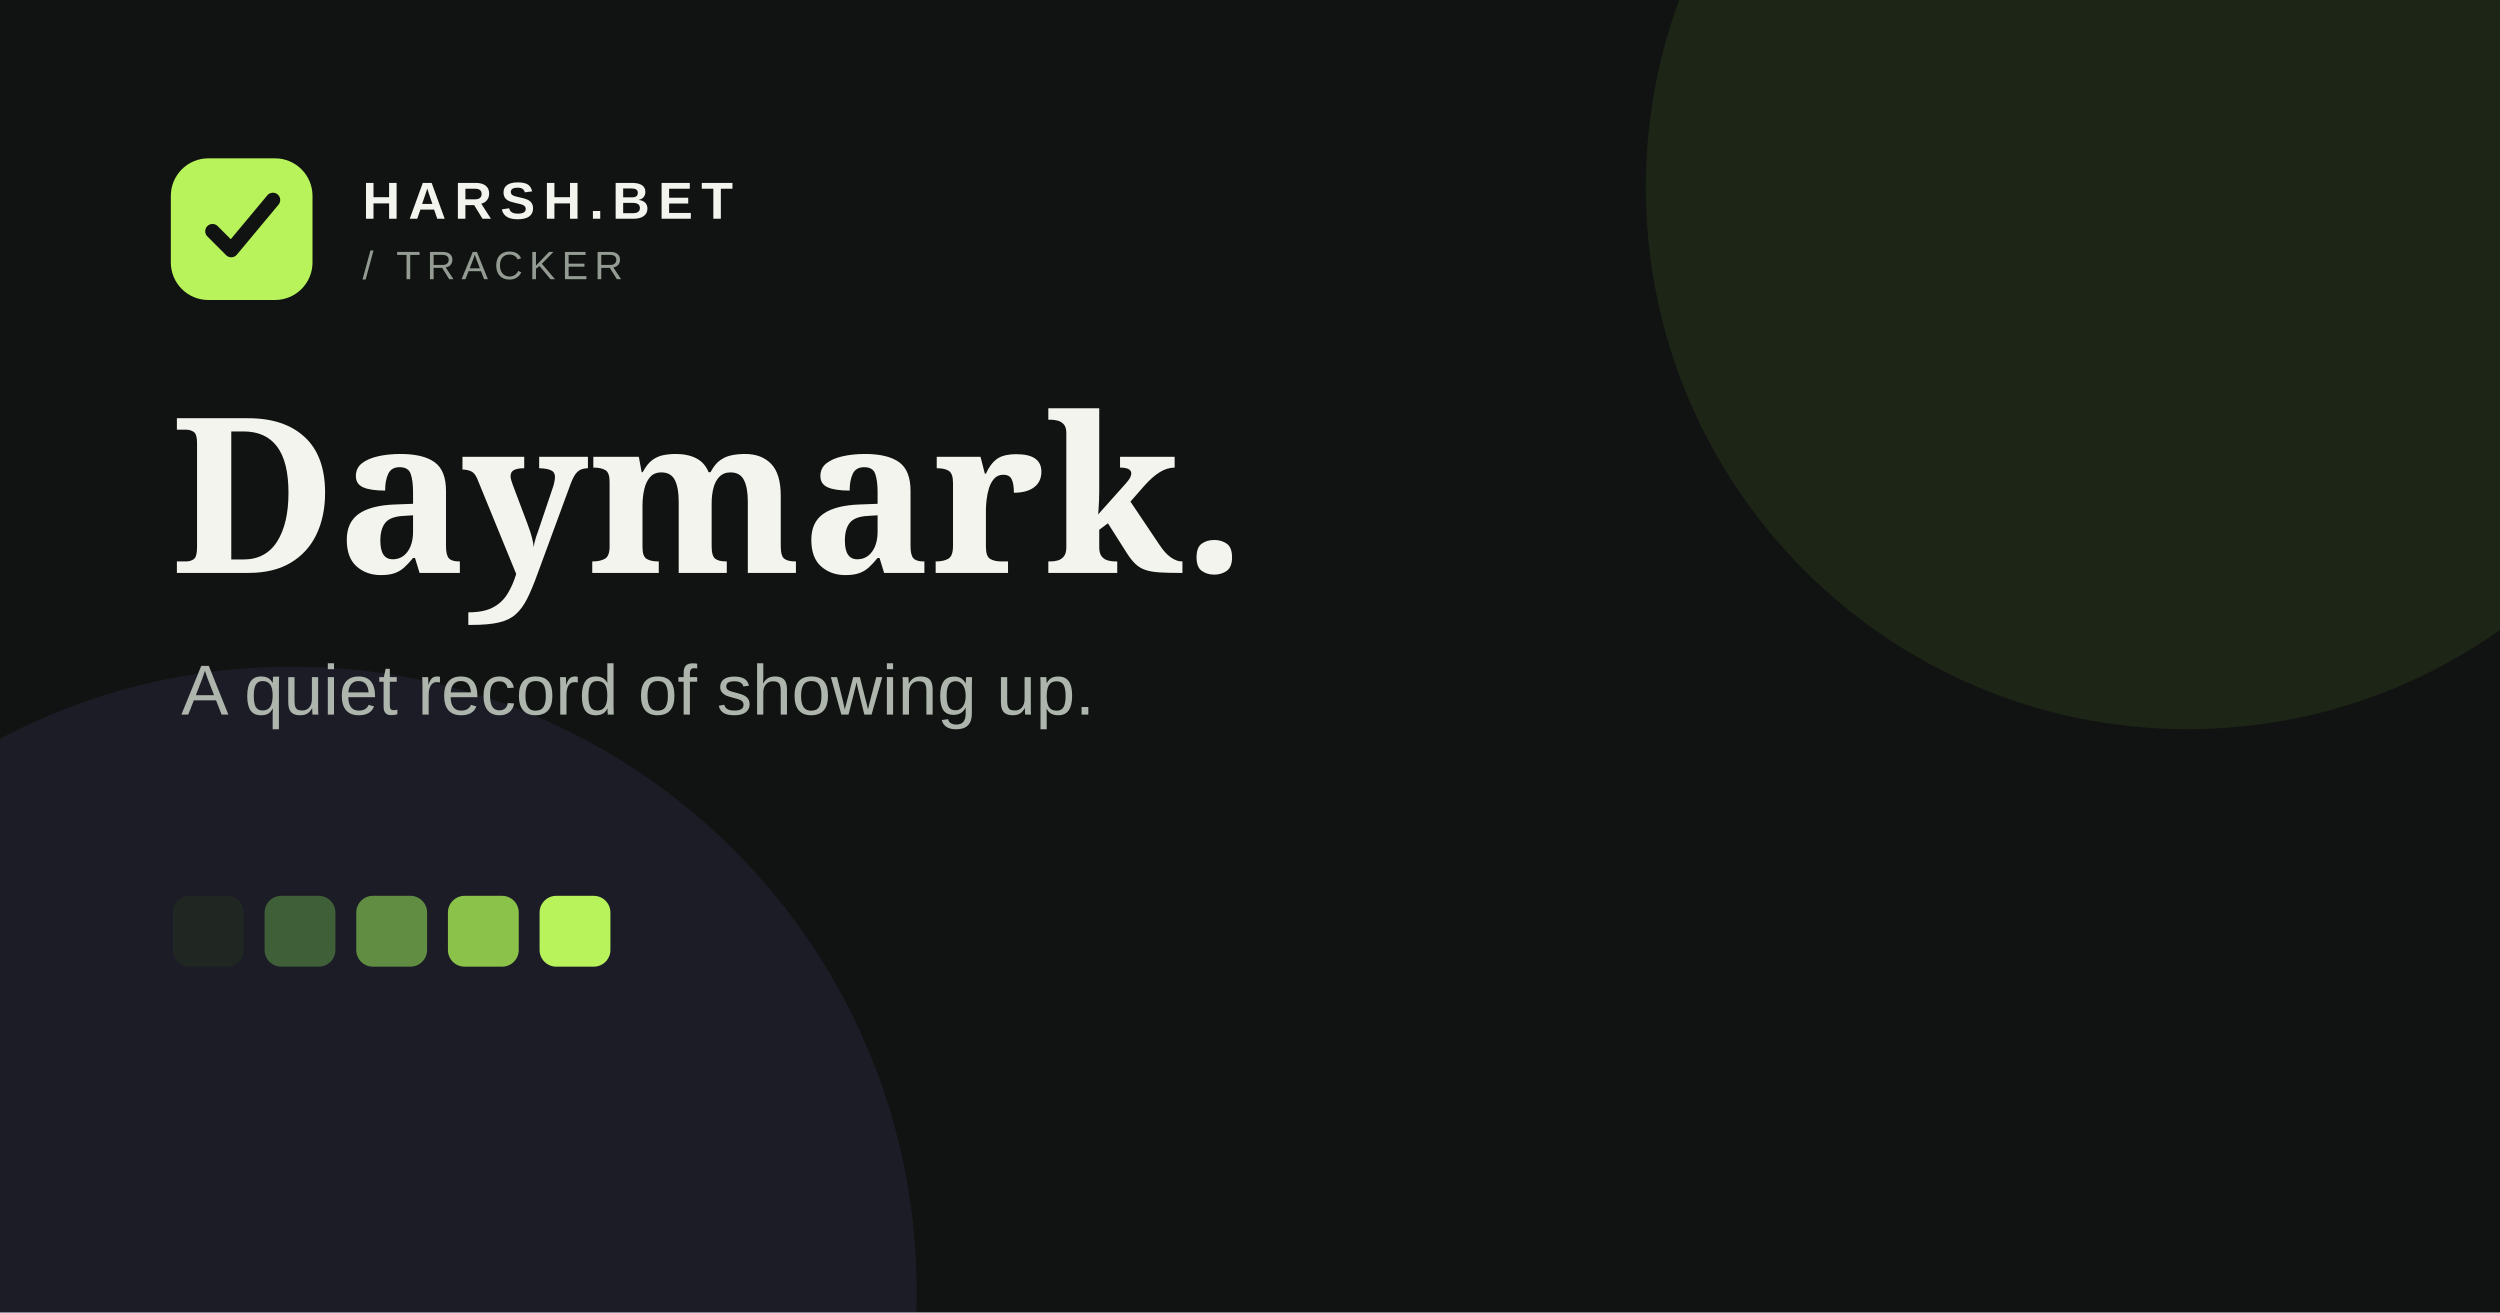
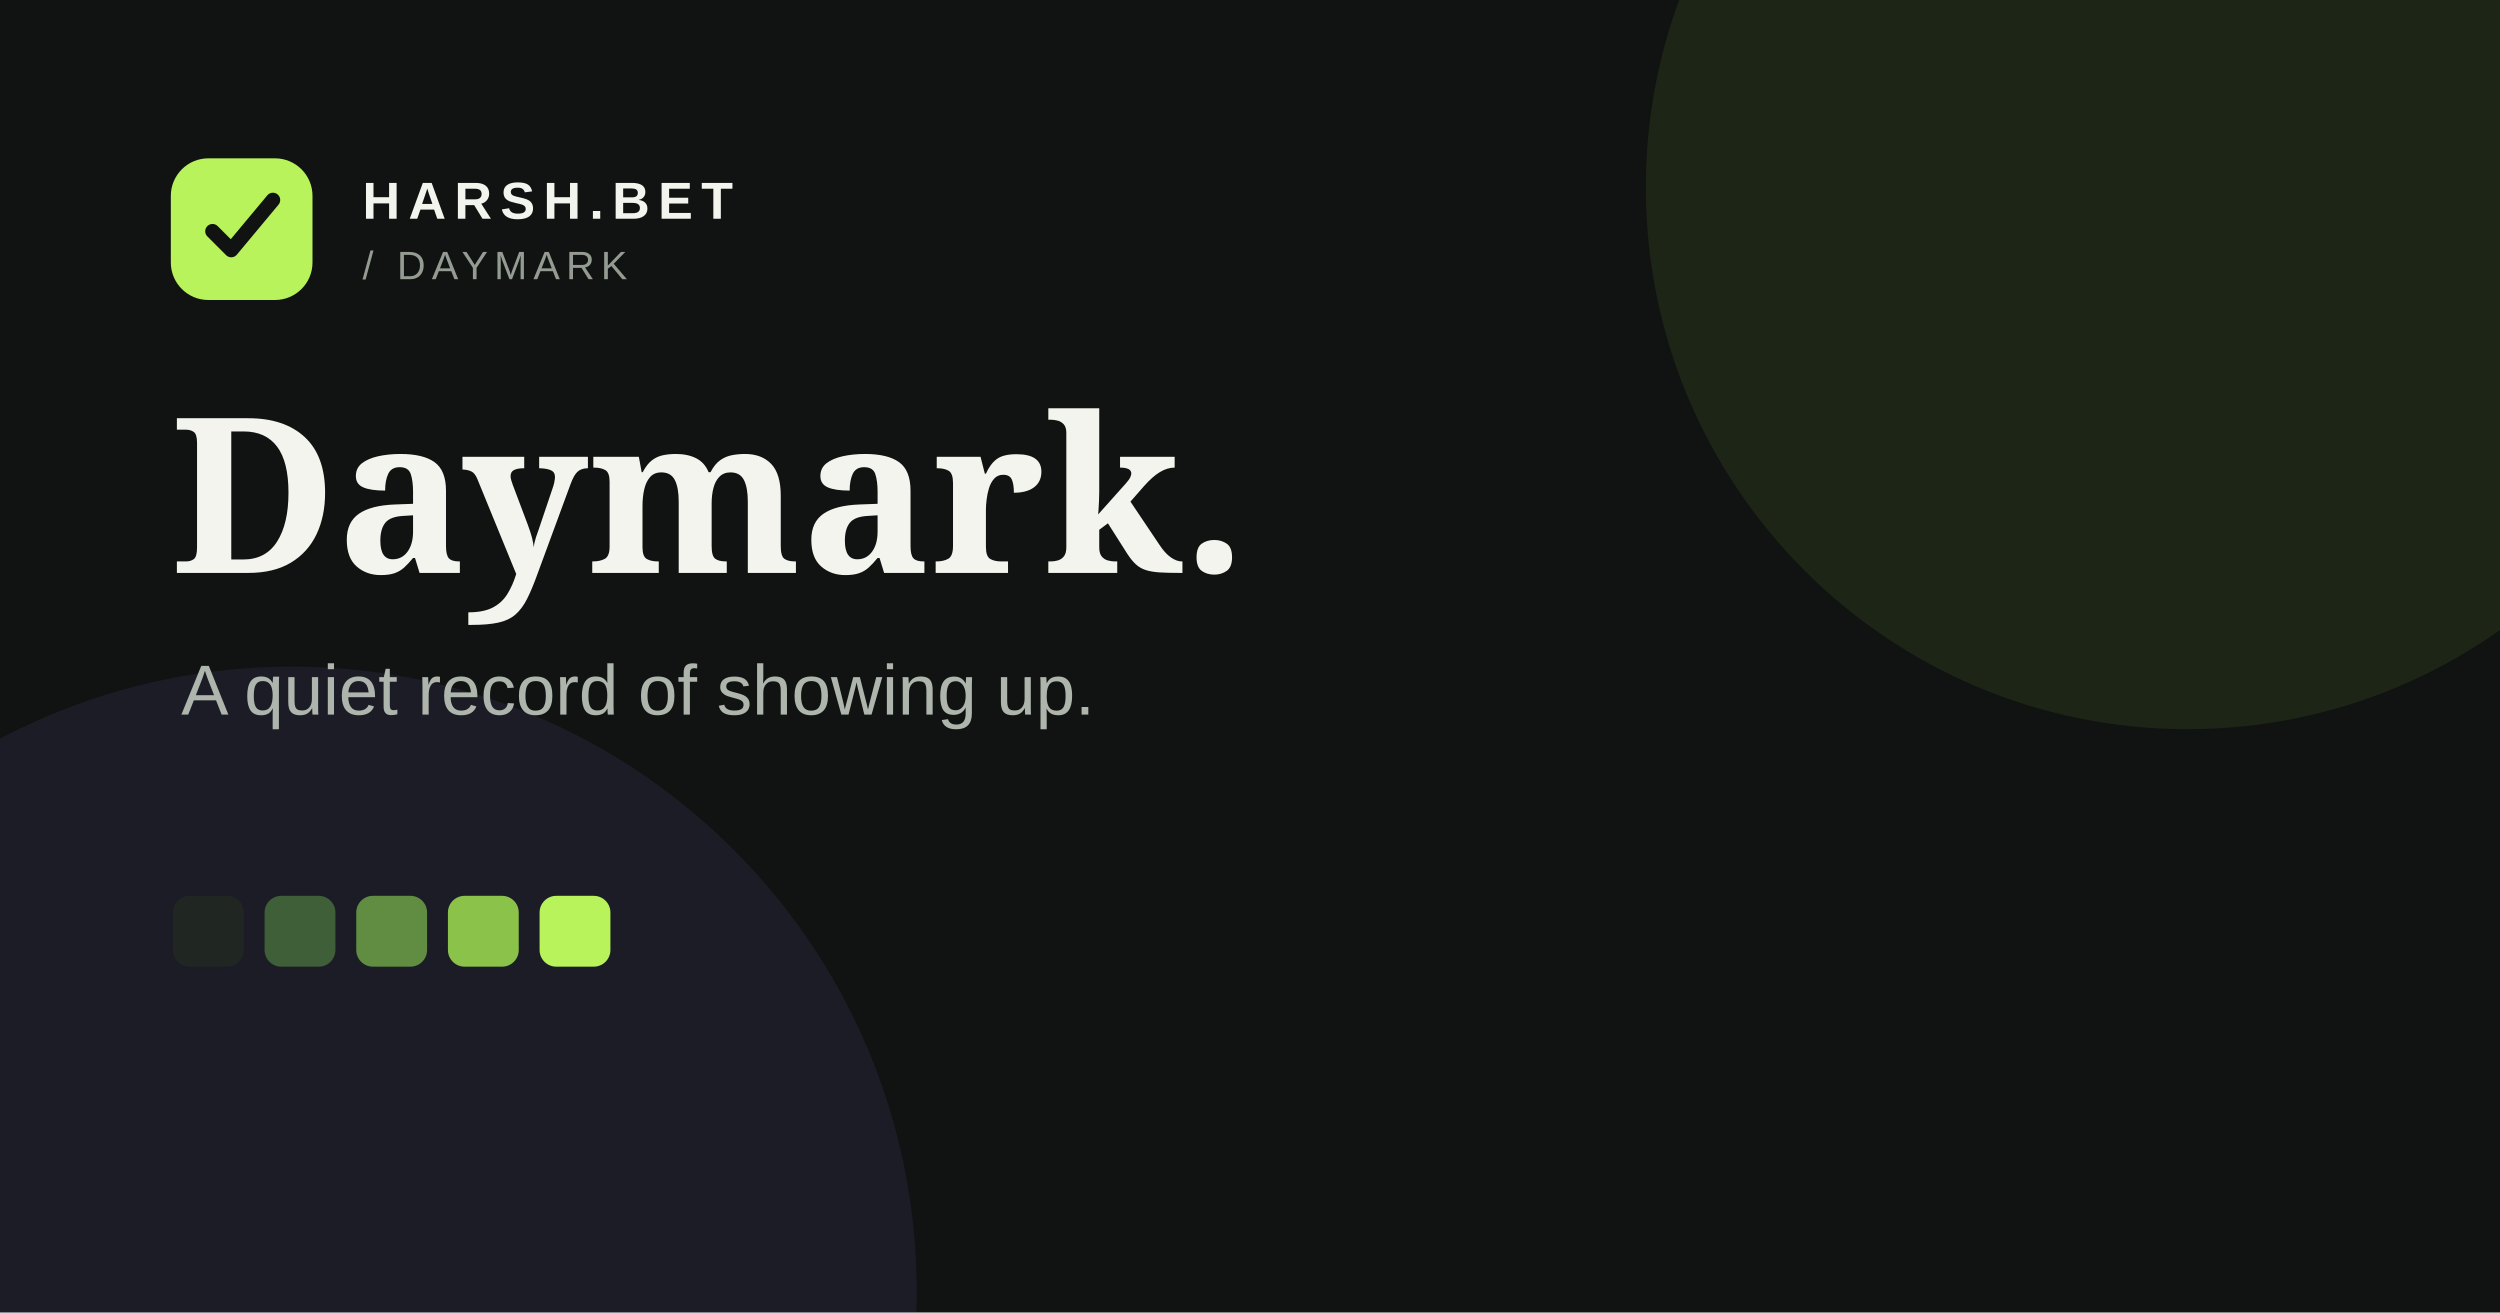
<svg xmlns="http://www.w3.org/2000/svg" width="1200" height="630" viewBox="0 0 1200 630">
  <rect width="1200" height="630" fill="#101311" />
  <circle cx="1050" cy="90" r="260" fill="#b8f35b" opacity=".08" />
  <circle cx="140" cy="620" r="300" fill="#8d7cff" opacity=".09" />
  <g transform="translate(82 76)">
    <rect width="68" height="68" rx="18" fill="#b8f35b" />
    <path d="m20 35 9 9 20-24" fill="none" stroke="#101311" stroke-linecap="round" stroke-linejoin="round" stroke-width="7" />
    <text x="92" y="29" fill="#f2f4ed" font-family="Arial, sans-serif" font-size="25" font-weight="700" letter-spacing="4">HARSH.BET</text>
-     <text x="92" y="58" fill="#939b92" font-family="Arial, sans-serif" font-size="19" letter-spacing="3">/ TRACKER</text>
+     <text x="92" y="58" fill="#939b92" font-family="Arial, sans-serif" font-size="19" letter-spacing="3">/ DAYMARK</text>
  </g>
  <text x="82" y="275" fill="#f2f4ed" font-family="Georgia, serif" font-size="104" font-weight="700">Daymark.</text>
  <text x="87" y="343" fill="#aeb5ad" font-family="Arial, sans-serif" font-size="34">A quiet record of showing up.</text>
  <g transform="translate(83 430)">
    <rect width="34" height="34" rx="8" fill="#202621" />
    <rect x="44" width="34" height="34" rx="8" fill="#3f5f38" />
    <rect x="88" width="34" height="34" rx="8" fill="#608d42" />
    <rect x="132" width="34" height="34" rx="8" fill="#8bc34a" />
    <rect x="176" width="34" height="34" rx="8" fill="#b8f35b" />
  </g>
</svg>
